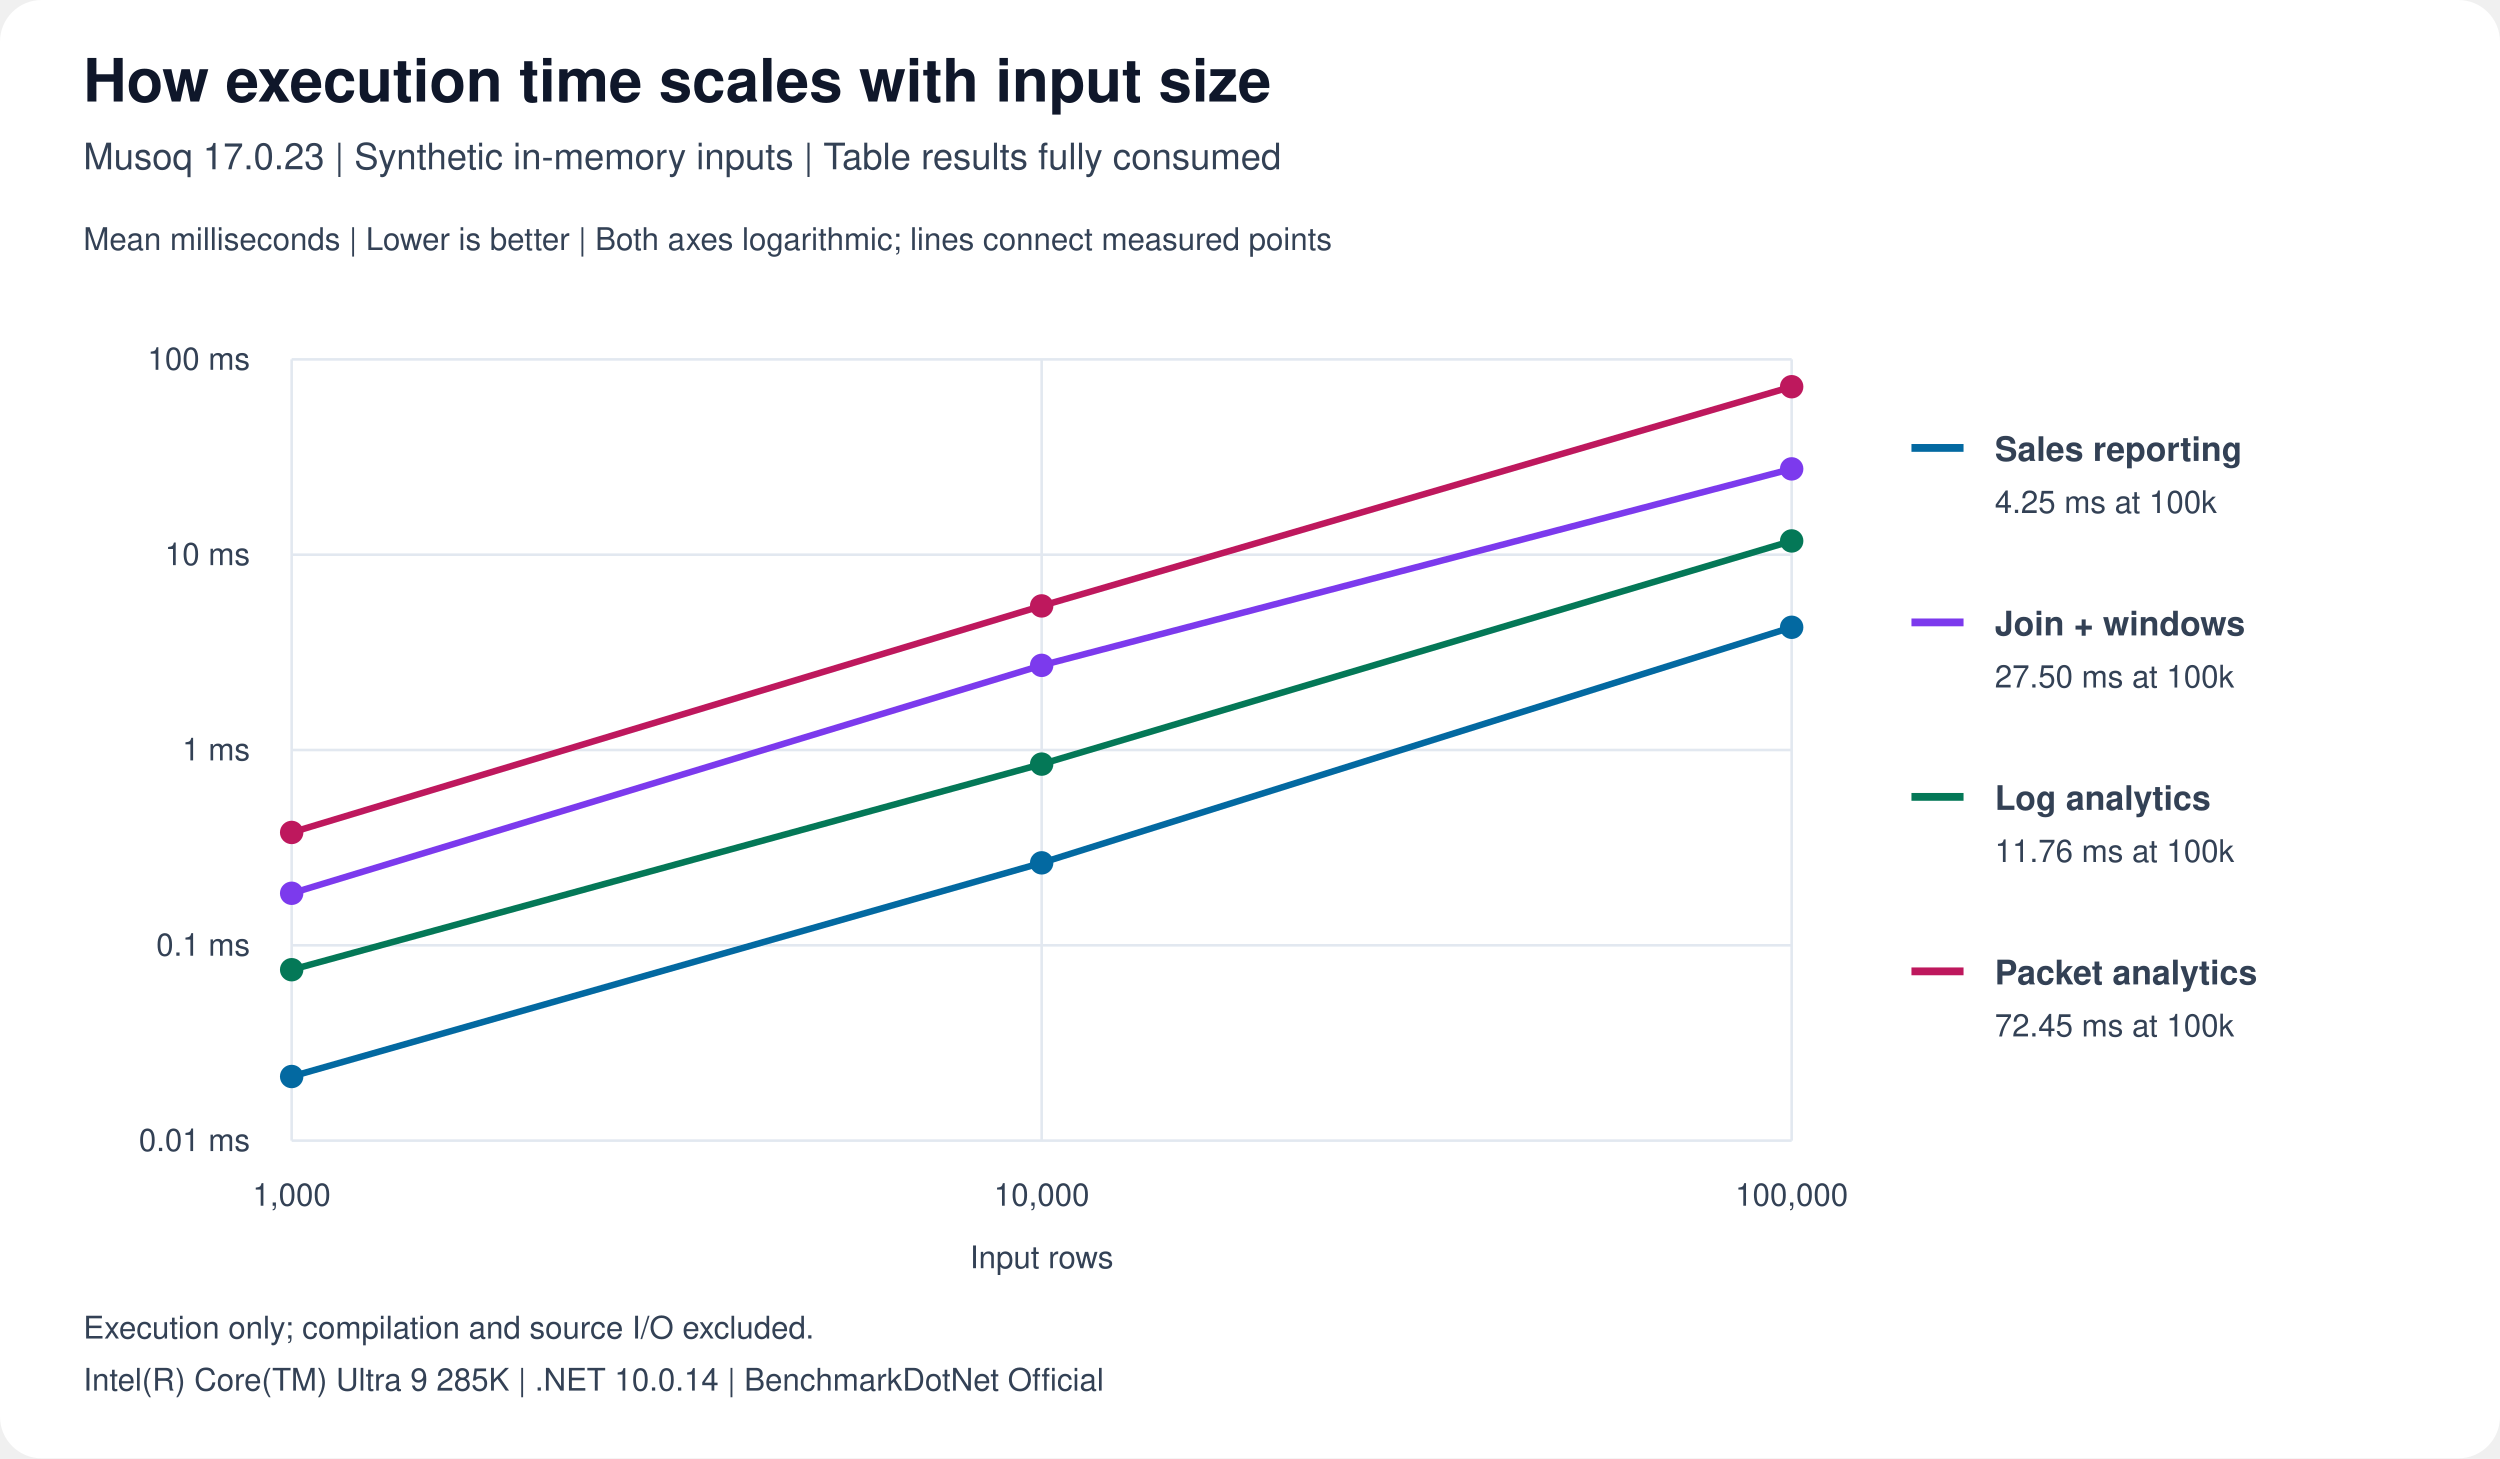
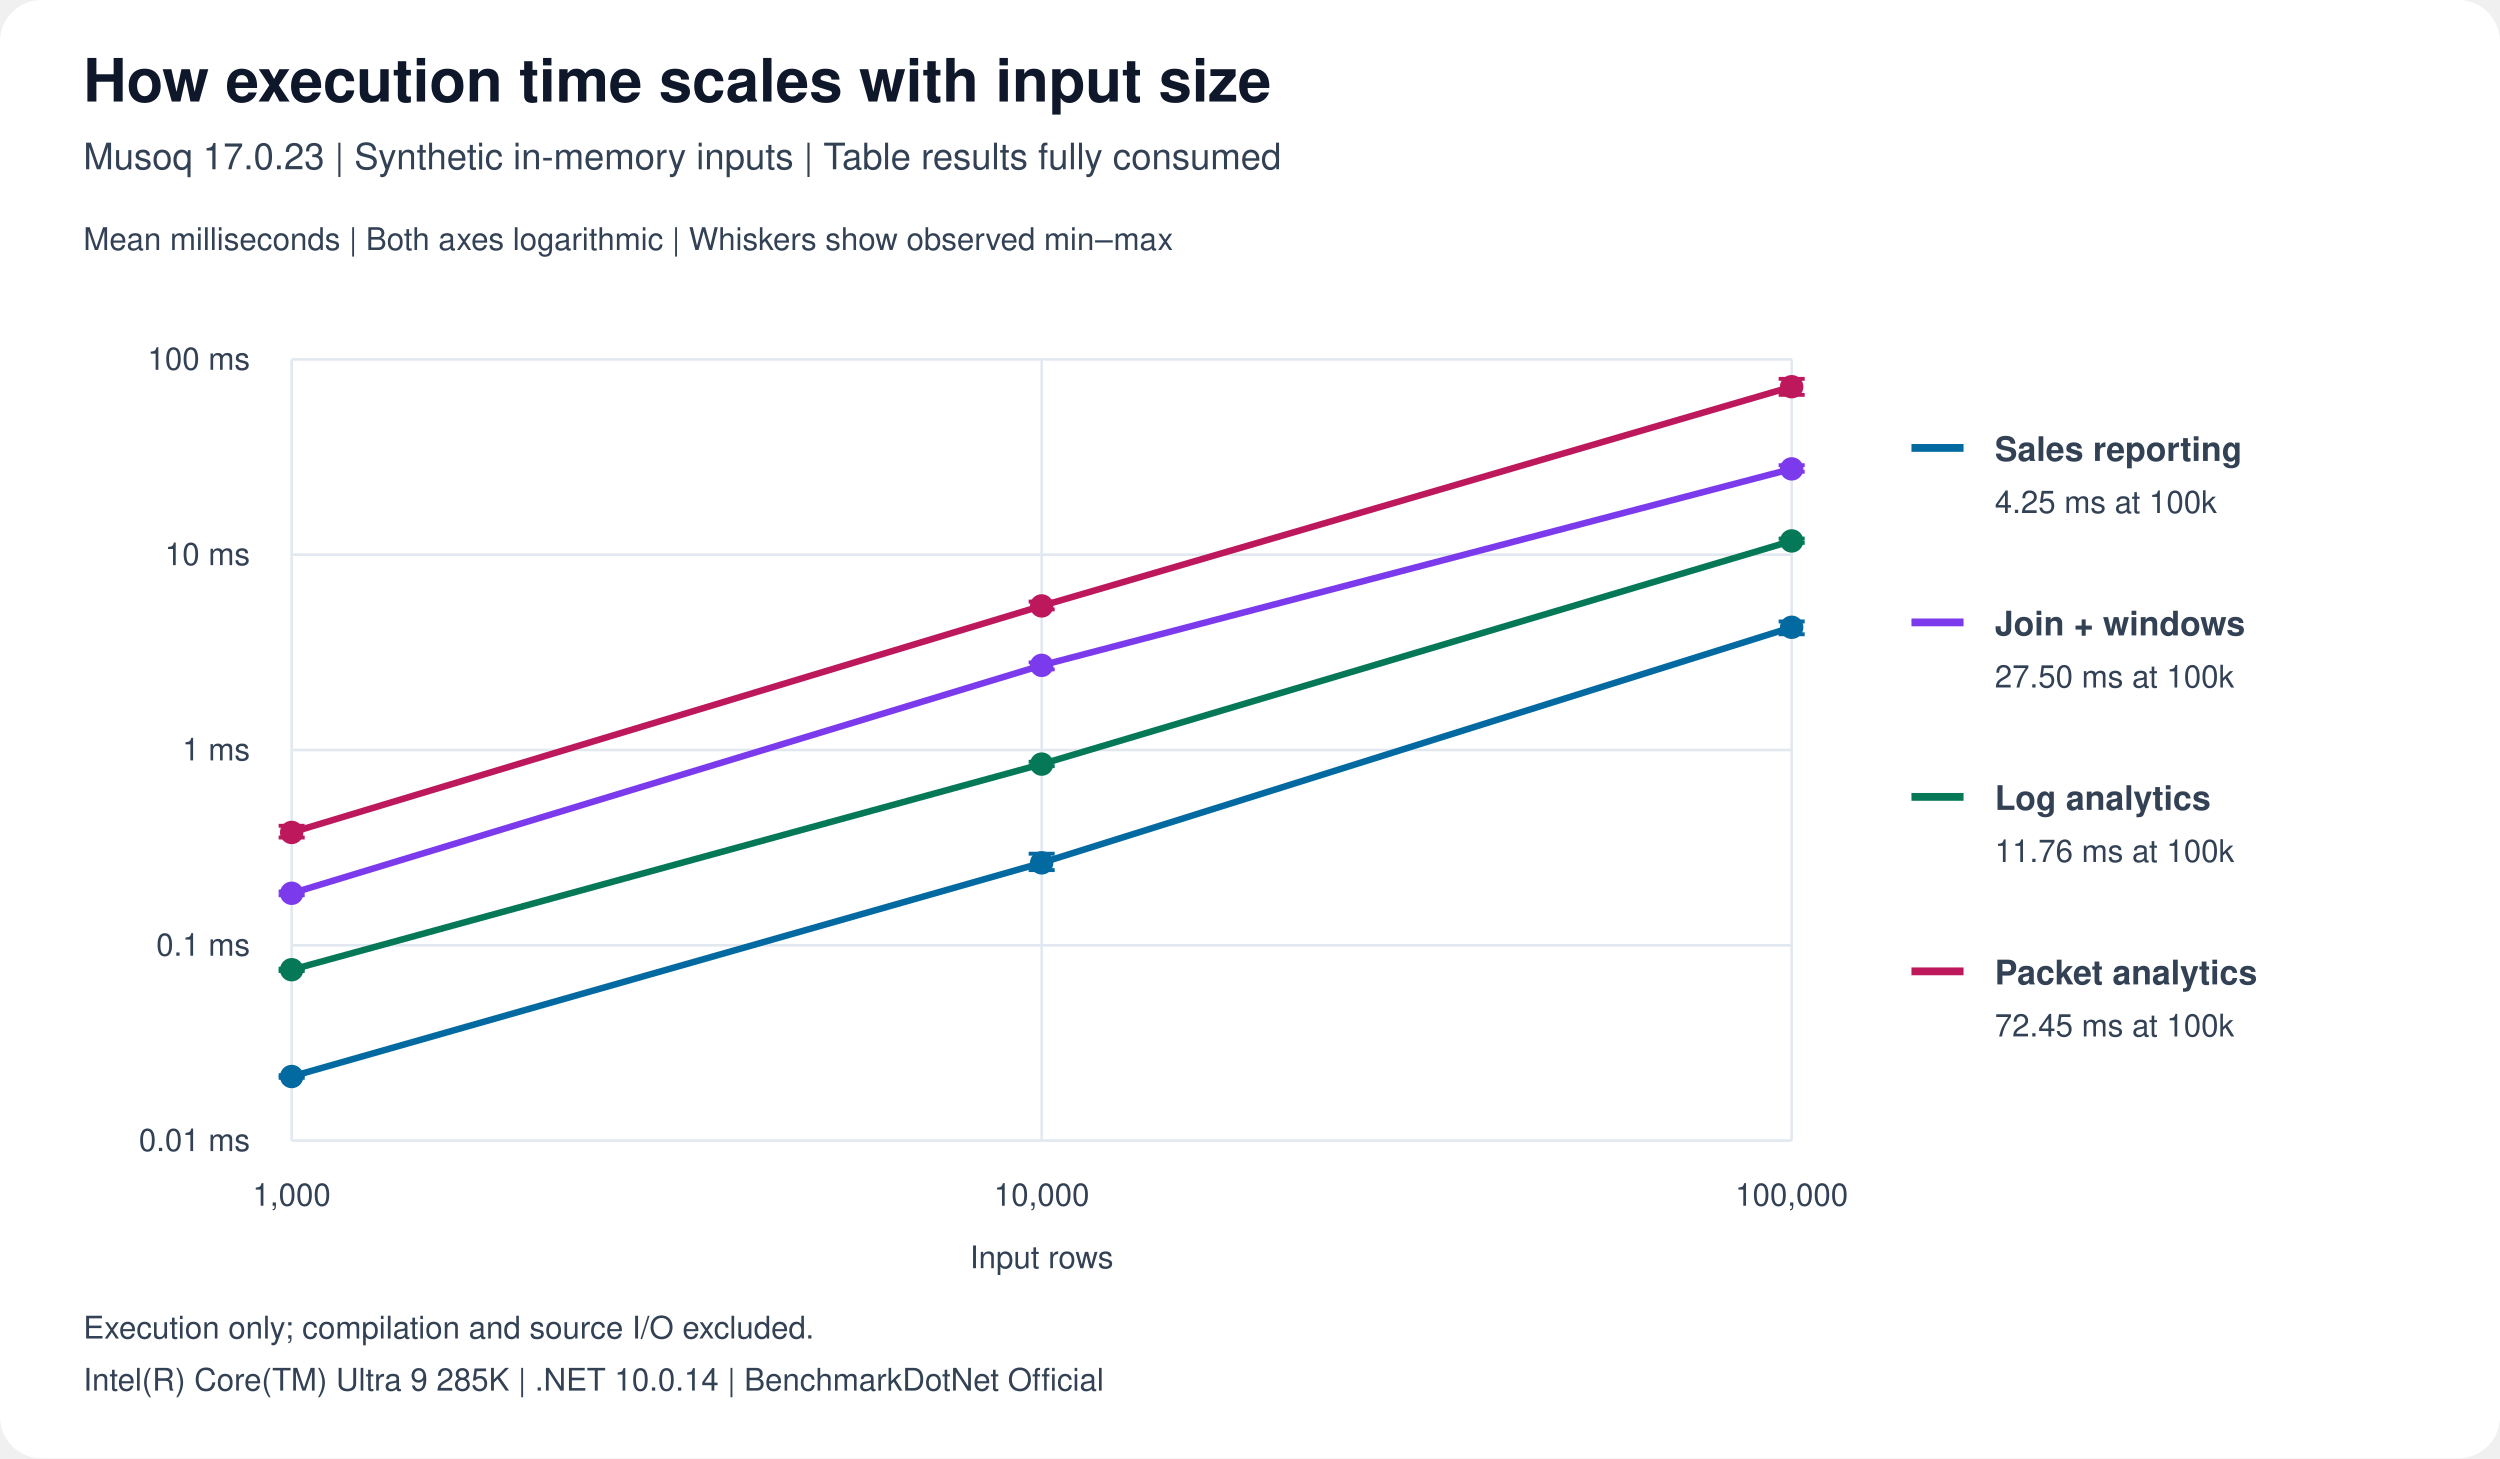
<svg xmlns="http://www.w3.org/2000/svg" width="960" height="560" viewBox="0 0 960 560" role="img" aria-labelledby="title description">
  <rect width="960" height="560" rx="16" fill="#ffffff" />
  <g font-family="Segoe UI, Helvetica, Arial, sans-serif">
    <text x="32.00" y="39.00" font-size="23" fill="#0f172a" text-anchor="start" font-weight="700">How execution time scales with input size</text>
    <text x="32.00" y="65.00" font-size="14" fill="#334155" text-anchor="start" font-weight="400">Musoq 17.0.23 | Synthetic in-memory inputs | Table results fully consumed</text>
-     <text x="32.00" y="96.00" font-size="12" fill="#334155" text-anchor="start" font-weight="400">Mean milliseconds | Lower is better | Both axes logarithmic; lines connect measured points</text>
+     <text x="32.00" y="96.00" font-size="12" fill="#334155" text-anchor="start" font-weight="400">Mean milliseconds | Both axes logarithmic | Whiskers show observed min–max</text>
    <line x1="112.00" y1="438.00" x2="688.00" y2="438.00" stroke="#e2e8f0" stroke-width="1" />
    <text x="96.00" y="442.00" font-size="12" fill="#334155" text-anchor="end" font-weight="400">0.01 ms</text>
    <line x1="112.00" y1="363.00" x2="688.00" y2="363.00" stroke="#e2e8f0" stroke-width="1" />
    <text x="96.00" y="367.00" font-size="12" fill="#334155" text-anchor="end" font-weight="400">0.1 ms</text>
    <line x1="112.00" y1="288.00" x2="688.00" y2="288.00" stroke="#e2e8f0" stroke-width="1" />
    <text x="96.00" y="292.00" font-size="12" fill="#334155" text-anchor="end" font-weight="400">1 ms</text>
    <line x1="112.00" y1="213.00" x2="688.00" y2="213.00" stroke="#e2e8f0" stroke-width="1" />
    <text x="96.00" y="217.00" font-size="12" fill="#334155" text-anchor="end" font-weight="400">10 ms</text>
    <line x1="112.00" y1="138.00" x2="688.00" y2="138.00" stroke="#e2e8f0" stroke-width="1" />
    <text x="96.00" y="142.00" font-size="12" fill="#334155" text-anchor="end" font-weight="400">100 ms</text>
    <line x1="112.00" y1="138.00" x2="112.00" y2="438.00" stroke="#e2e8f0" stroke-width="1" />
    <text x="112.00" y="463.00" font-size="12" fill="#334155" text-anchor="middle" font-weight="400">1,000</text>
    <line x1="400.00" y1="138.00" x2="400.00" y2="438.00" stroke="#e2e8f0" stroke-width="1" />
    <text x="400.00" y="463.00" font-size="12" fill="#334155" text-anchor="middle" font-weight="400">10,000</text>
    <line x1="688.00" y1="138.00" x2="688.00" y2="438.00" stroke="#e2e8f0" stroke-width="1" />
    <text x="688.00" y="463.00" font-size="12" fill="#334155" text-anchor="middle" font-weight="400">100,000</text>
    <text x="400.00" y="487.00" font-size="12" fill="#334155" text-anchor="middle" font-weight="400">Input rows</text>
    <polyline points="112.00,413.38 400.00,331.33 688.00,240.88" fill="none" stroke="#0369a1" stroke-width="2.5" />
+     <line x1="112.00" y1="413.88" x2="112.00" y2="412.86" stroke="#0369a1" stroke-width="1.5" />
+     <line x1="107.00" y1="413.88" x2="117.00" y2="413.88" stroke="#0369a1" stroke-width="1.5" />
+     <line x1="107.00" y1="412.86" x2="117.00" y2="412.86" stroke="#0369a1" stroke-width="1.5" />
    <circle cx="112.00" cy="413.38" r="4.5" fill="#0369a1" />
+     <line x1="400.00" y1="334.12" x2="400.00" y2="327.82" stroke="#0369a1" stroke-width="1.5" />
+     <line x1="395.00" y1="334.12" x2="405.00" y2="334.12" stroke="#0369a1" stroke-width="1.5" />
+     <line x1="395.00" y1="327.82" x2="405.00" y2="327.82" stroke="#0369a1" stroke-width="1.5" />
    <circle cx="400.00" cy="331.33" r="4.5" fill="#0369a1" />
+     <line x1="688.00" y1="243.56" x2="688.00" y2="238.64" stroke="#0369a1" stroke-width="1.5" />
+     <line x1="683.00" y1="243.56" x2="693.00" y2="243.56" stroke="#0369a1" stroke-width="1.5" />
+     <line x1="683.00" y1="238.64" x2="693.00" y2="238.64" stroke="#0369a1" stroke-width="1.5" />
    <circle cx="688.00" cy="240.88" r="4.5" fill="#0369a1" />
    <line x1="734.00" y1="172.00" x2="754.00" y2="172.00" stroke="#0369a1" stroke-width="3" />
    <text x="766.00" y="177.00" font-size="13" fill="#334155" text-anchor="start" font-weight="600">Sales reporting</text>
    <text x="766.00" y="197.00" font-size="12" fill="#334155" text-anchor="start" font-weight="400">4.25 ms at 100k</text>
    <polyline points="112.00,343.02 400.00,255.50 688.00,180.05" fill="none" stroke="#7c3aed" stroke-width="2.5" />
+     <line x1="112.00" y1="343.77" x2="112.00" y2="342.33" stroke="#7c3aed" stroke-width="1.5" />
+     <line x1="107.00" y1="343.77" x2="117.00" y2="343.77" stroke="#7c3aed" stroke-width="1.5" />
+     <line x1="107.00" y1="342.33" x2="117.00" y2="342.33" stroke="#7c3aed" stroke-width="1.5" />
    <circle cx="112.00" cy="343.02" r="4.5" fill="#7c3aed" />
+     <line x1="400.00" y1="257.05" x2="400.00" y2="254.36" stroke="#7c3aed" stroke-width="1.5" />
+     <line x1="395.00" y1="257.05" x2="405.00" y2="257.05" stroke="#7c3aed" stroke-width="1.5" />
+     <line x1="395.00" y1="254.36" x2="405.00" y2="254.36" stroke="#7c3aed" stroke-width="1.5" />
    <circle cx="400.00" cy="255.50" r="4.5" fill="#7c3aed" />
+     <line x1="688.00" y1="181.15" x2="688.00" y2="178.64" stroke="#7c3aed" stroke-width="1.5" />
+     <line x1="683.00" y1="181.15" x2="693.00" y2="181.15" stroke="#7c3aed" stroke-width="1.5" />
+     <line x1="683.00" y1="178.64" x2="693.00" y2="178.64" stroke="#7c3aed" stroke-width="1.5" />
    <circle cx="688.00" cy="180.05" r="4.5" fill="#7c3aed" />
    <line x1="734.00" y1="239.00" x2="754.00" y2="239.00" stroke="#7c3aed" stroke-width="3" />
    <text x="766.00" y="244.00" font-size="13" fill="#334155" text-anchor="start" font-weight="600">Join + windows</text>
    <text x="766.00" y="264.00" font-size="12" fill="#334155" text-anchor="start" font-weight="400">27.50 ms at 100k</text>
    <polyline points="112.00,372.37 400.00,293.42 688.00,207.72" fill="none" stroke="#047857" stroke-width="2.5" />
+     <line x1="112.00" y1="372.90" x2="112.00" y2="371.96" stroke="#047857" stroke-width="1.5" />
+     <line x1="107.00" y1="372.90" x2="117.00" y2="372.90" stroke="#047857" stroke-width="1.5" />
+     <line x1="107.00" y1="371.96" x2="117.00" y2="371.96" stroke="#047857" stroke-width="1.5" />
    <circle cx="112.00" cy="372.37" r="4.5" fill="#047857" />
+     <line x1="400.00" y1="294.21" x2="400.00" y2="292.52" stroke="#047857" stroke-width="1.5" />
+     <line x1="395.00" y1="294.21" x2="405.00" y2="294.21" stroke="#047857" stroke-width="1.5" />
+     <line x1="395.00" y1="292.52" x2="405.00" y2="292.52" stroke="#047857" stroke-width="1.5" />
    <circle cx="400.00" cy="293.42" r="4.5" fill="#047857" />
+     <line x1="688.00" y1="208.46" x2="688.00" y2="206.82" stroke="#047857" stroke-width="1.5" />
+     <line x1="683.00" y1="208.46" x2="693.00" y2="208.46" stroke="#047857" stroke-width="1.5" />
+     <line x1="683.00" y1="206.82" x2="693.00" y2="206.82" stroke="#047857" stroke-width="1.5" />
    <circle cx="688.00" cy="207.72" r="4.5" fill="#047857" />
    <line x1="734.00" y1="306.00" x2="754.00" y2="306.00" stroke="#047857" stroke-width="3" />
    <text x="766.00" y="311.00" font-size="13" fill="#334155" text-anchor="start" font-weight="600">Log analytics</text>
    <text x="766.00" y="331.00" font-size="12" fill="#334155" text-anchor="start" font-weight="400">11.76 ms at 100k</text>
    <polyline points="112.00,319.66 400.00,232.67 688.00,148.50" fill="none" stroke="#be185d" stroke-width="2.5" />
+     <line x1="112.00" y1="321.61" x2="112.00" y2="317.10" stroke="#be185d" stroke-width="1.5" />
+     <line x1="107.00" y1="321.61" x2="117.00" y2="321.61" stroke="#be185d" stroke-width="1.5" />
+     <line x1="107.00" y1="317.10" x2="117.00" y2="317.10" stroke="#be185d" stroke-width="1.5" />
    <circle cx="112.00" cy="319.66" r="4.5" fill="#be185d" />
+     <line x1="400.00" y1="234.01" x2="400.00" y2="231.00" stroke="#be185d" stroke-width="1.5" />
+     <line x1="395.00" y1="234.01" x2="405.00" y2="234.01" stroke="#be185d" stroke-width="1.5" />
+     <line x1="395.00" y1="231.00" x2="405.00" y2="231.00" stroke="#be185d" stroke-width="1.5" />
    <circle cx="400.00" cy="232.67" r="4.5" fill="#be185d" />
+     <line x1="688.00" y1="151.62" x2="688.00" y2="145.48" stroke="#be185d" stroke-width="1.5" />
+     <line x1="683.00" y1="151.62" x2="693.00" y2="151.62" stroke="#be185d" stroke-width="1.5" />
+     <line x1="683.00" y1="145.48" x2="693.00" y2="145.48" stroke="#be185d" stroke-width="1.5" />
    <circle cx="688.00" cy="148.50" r="4.5" fill="#be185d" />
    <line x1="734.00" y1="373.00" x2="754.00" y2="373.00" stroke="#be185d" stroke-width="3" />
    <text x="766.00" y="378.00" font-size="13" fill="#334155" text-anchor="start" font-weight="600">Packet analytics</text>
    <text x="766.00" y="398.00" font-size="12" fill="#334155" text-anchor="start" font-weight="400">72.45 ms at 100k</text>
    <text x="32.00" y="514.00" font-size="12" fill="#334155" text-anchor="start" font-weight="400">Execution only; compilation and source I/O excluded.</text>
    <text x="32.00" y="534.00" font-size="12" fill="#334155" text-anchor="start" font-weight="400">Intel(R) Core(TM) Ultra 9 285K | .NET 10.0.14 | BenchmarkDotNet Official</text>
  </g>
</svg>
